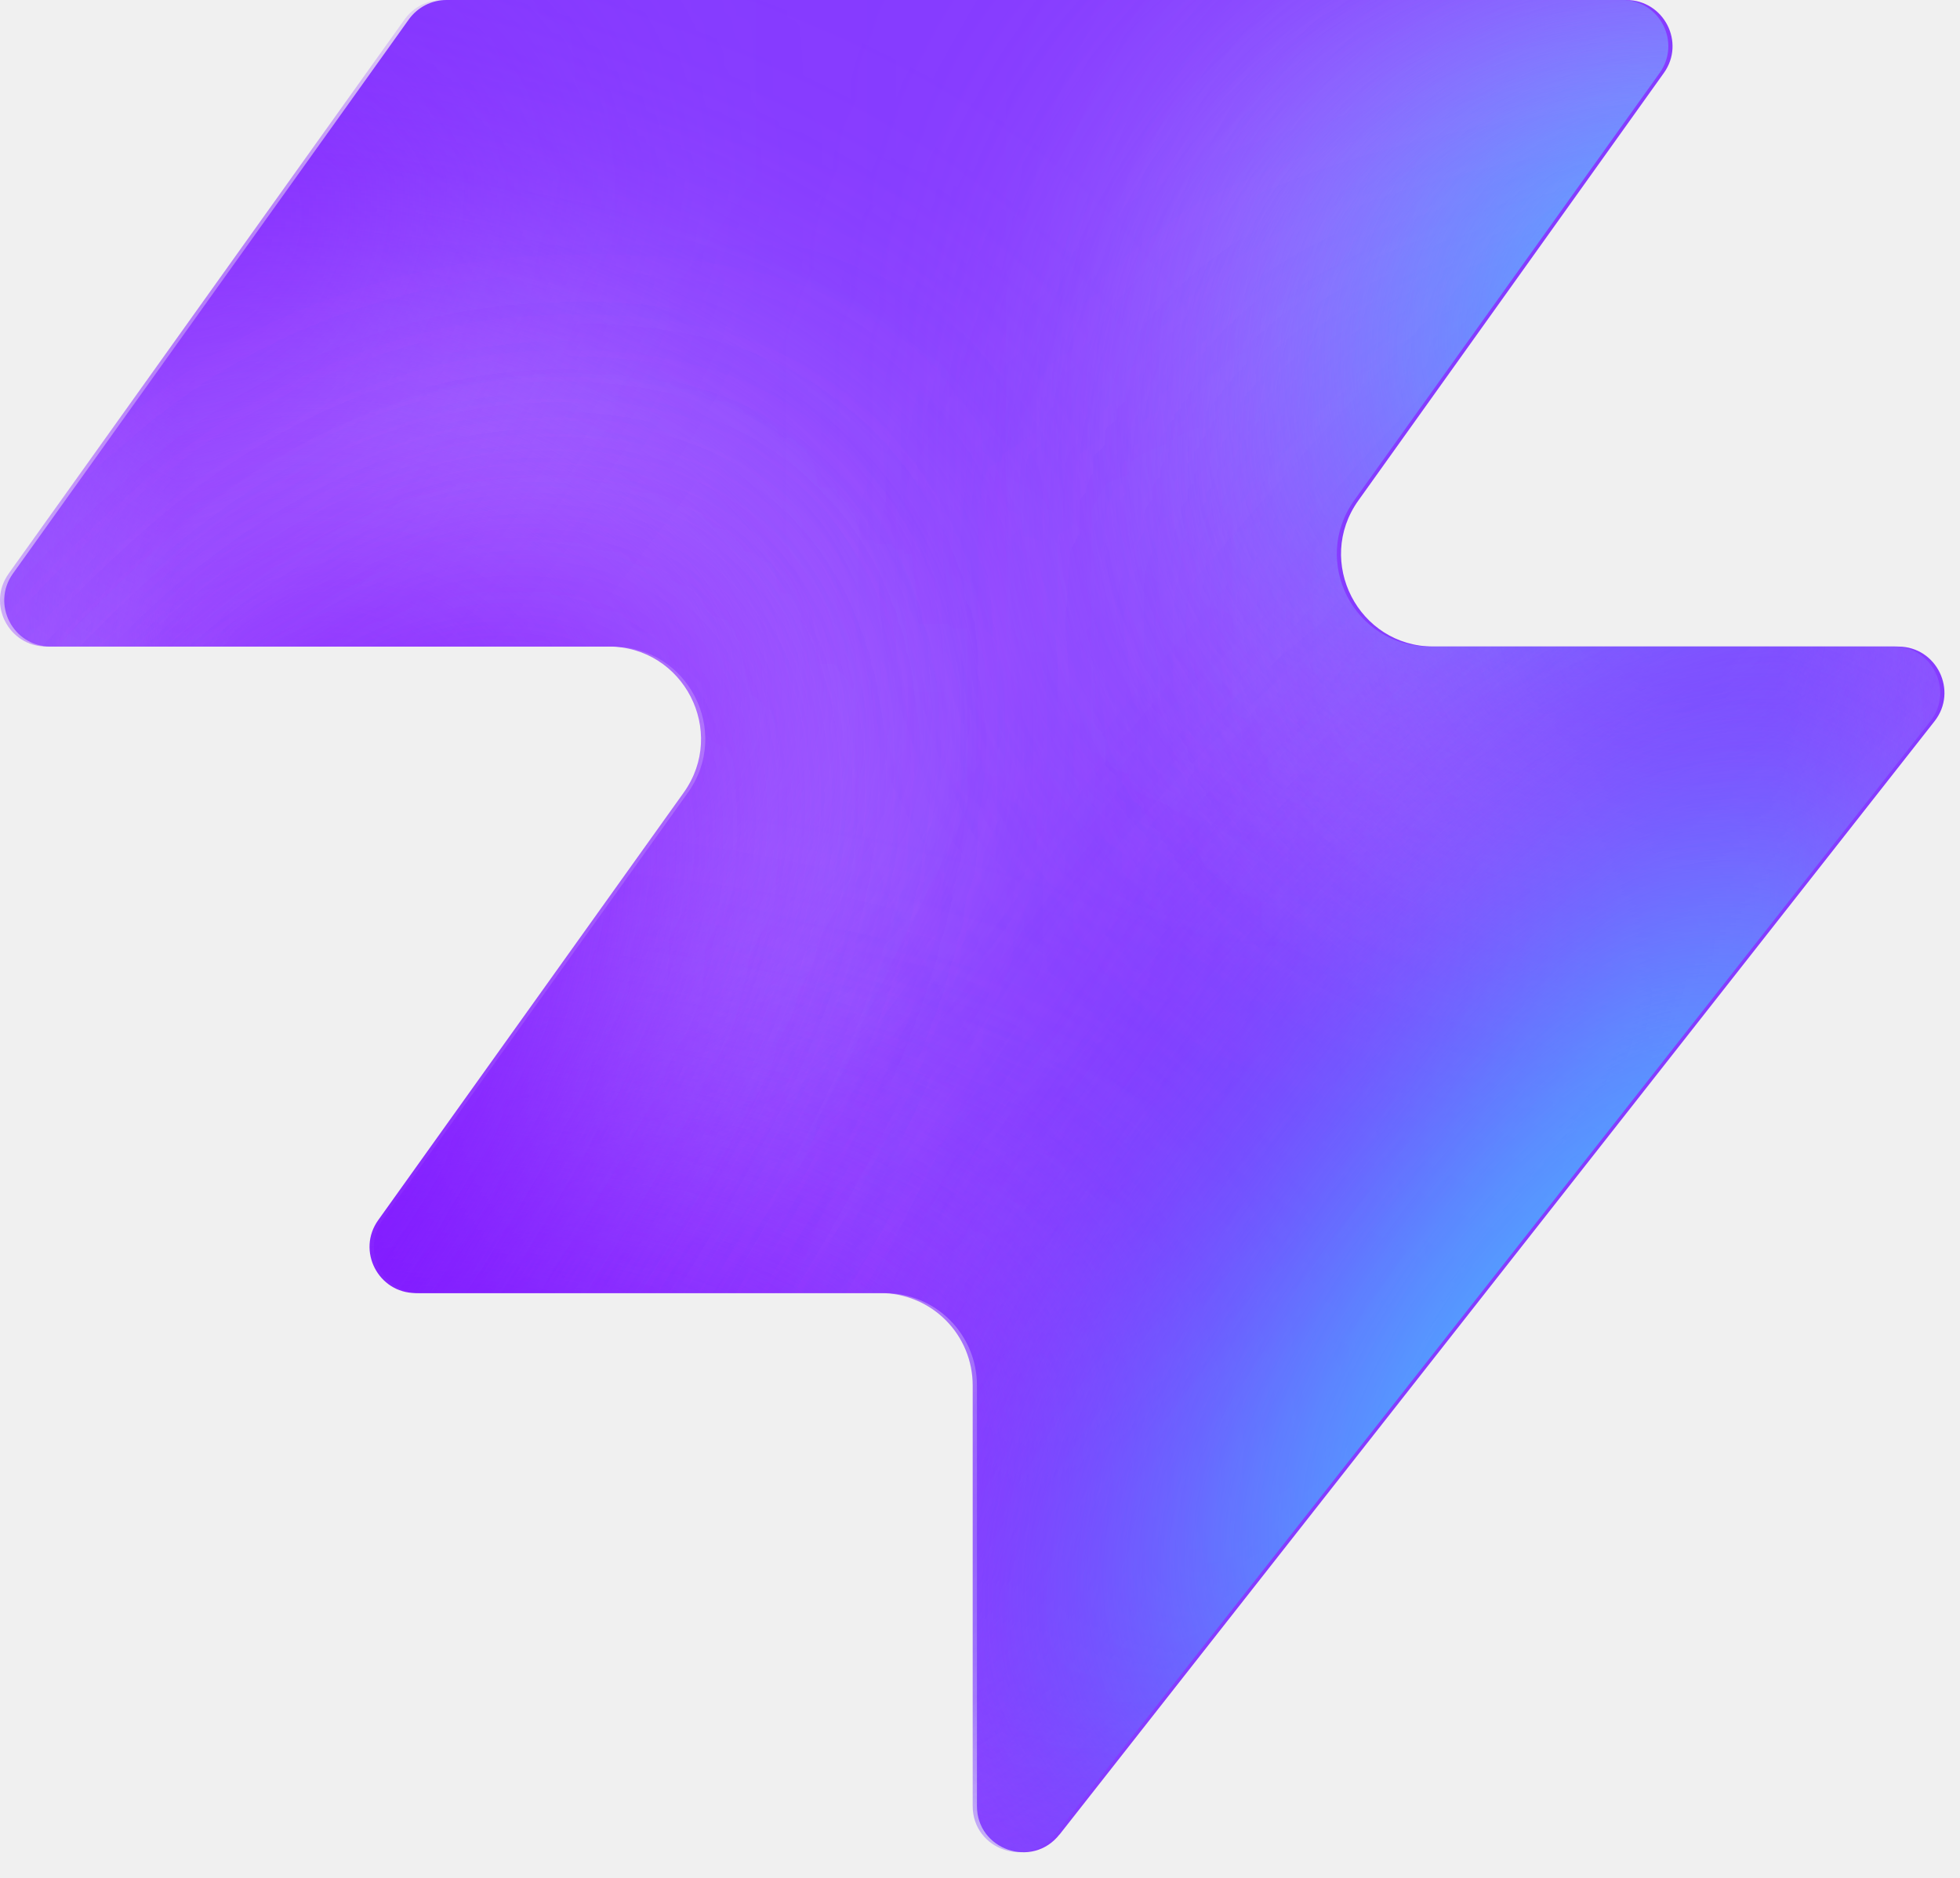
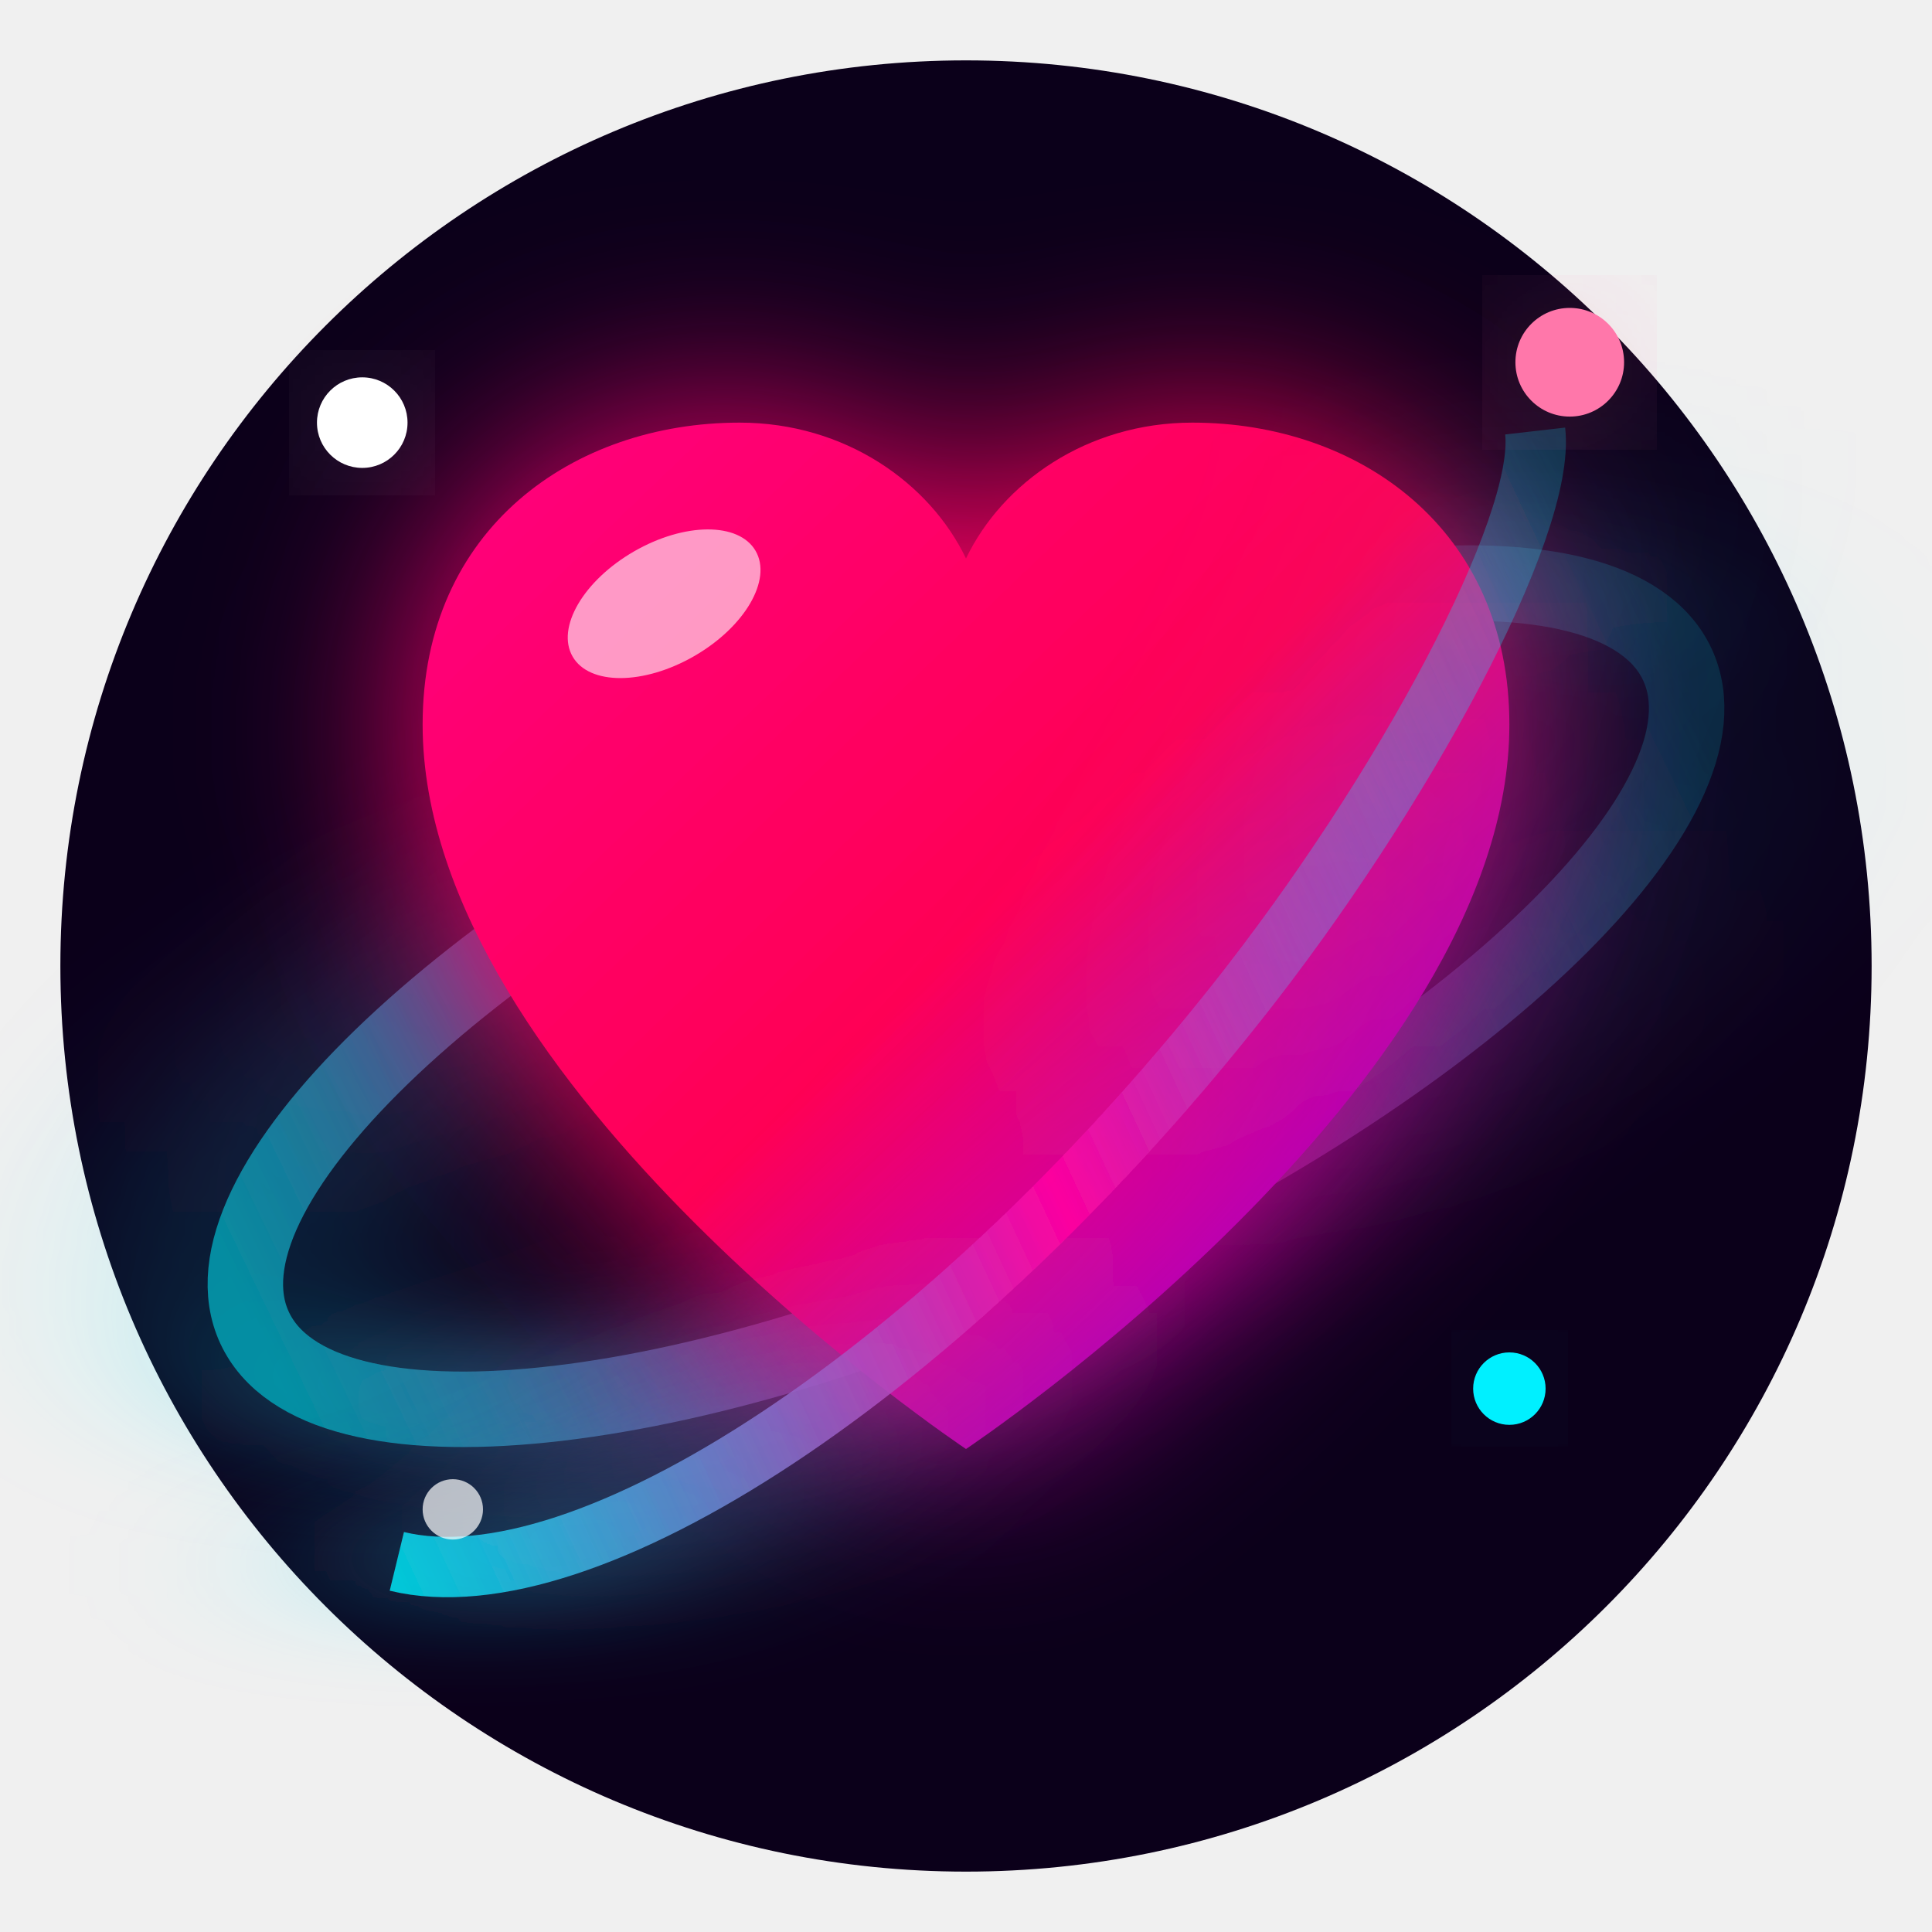
- <svg xmlns="http://www.w3.org/2000/svg" width="48" height="46" fill="none" viewBox="0 0 48 46">
-   <path fill="#863bff" d="M25.946 44.938c-.664.845-2.021.375-2.021-.698V33.937a2.26 2.26 0 0 0-2.262-2.262H10.287c-.92 0-1.456-1.04-.92-1.788l7.48-10.471c1.07-1.497 0-3.578-1.842-3.578H1.237c-.92 0-1.456-1.04-.92-1.788L10.013.474c.214-.297.556-.474.92-.474h28.894c.92 0 1.456 1.04.92 1.788l-7.48 10.471c-1.07 1.498 0 3.579 1.842 3.579h11.377c.943 0 1.473 1.088.89 1.83L25.947 44.94z" style="fill:#863bff;fill:color(display-p3 .525 .23 1);fill-opacity:1" />
-   <mask id="a" width="48" height="46" x="0" y="0" maskUnits="userSpaceOnUse" style="mask-type:alpha">
-     <path fill="#000" d="M25.842 44.938c-.664.844-2.021.375-2.021-.698V33.937a2.26 2.26 0 0 0-2.262-2.262H10.183c-.92 0-1.456-1.04-.92-1.788l7.48-10.471c1.07-1.498 0-3.579-1.842-3.579H1.133c-.92 0-1.456-1.04-.92-1.787L9.91.473c.214-.297.556-.474.92-.474h28.894c.92 0 1.456 1.04.92 1.788l-7.48 10.471c-1.07 1.498 0 3.578 1.842 3.578h11.377c.943 0 1.473 1.088.89 1.832L25.843 44.94z" style="fill:#000;fill-opacity:1" />
-   </mask>
-   <g mask="url(#a)">
-     <g filter="url(#b)">
-       <ellipse cx="5.508" cy="14.704" fill="#ede6ff" rx="5.508" ry="14.704" style="fill:#ede6ff;fill:color(display-p3 .927 .903 1);fill-opacity:1" transform="matrix(.00324 1 1 -.00324 -4.47 31.516)" />
-     </g>
-     <g filter="url(#c)">
-       <ellipse cx="10.399" cy="29.851" fill="#ede6ff" rx="10.399" ry="29.851" style="fill:#ede6ff;fill:color(display-p3 .927 .903 1);fill-opacity:1" transform="matrix(.00324 1 1 -.00324 -39.328 7.883)" />
-     </g>
-     <g filter="url(#d)">
-       <ellipse cx="5.508" cy="30.487" fill="#7e14ff" rx="5.508" ry="30.487" style="fill:#7e14ff;fill:color(display-p3 .492 .077 1);fill-opacity:1" transform="rotate(89.814 -25.913 -14.639)scale(1 -1)" />
-     </g>
-     <g filter="url(#e)">
-       <ellipse cx="5.508" cy="30.599" fill="#7e14ff" rx="5.508" ry="30.599" style="fill:#7e14ff;fill:color(display-p3 .492 .077 1);fill-opacity:1" transform="rotate(89.814 -32.644 -3.334)scale(1 -1)" />
-     </g>
-     <g filter="url(#f)">
-       <ellipse cx="5.508" cy="30.599" fill="#7e14ff" rx="5.508" ry="30.599" style="fill:#7e14ff;fill:color(display-p3 .492 .077 1);fill-opacity:1" transform="matrix(.00324 1 1 -.00324 -34.34 30.47)" />
-     </g>
-     <g filter="url(#g)">
-       <ellipse cx="14.072" cy="22.078" fill="#ede6ff" rx="14.072" ry="22.078" style="fill:#ede6ff;fill:color(display-p3 .927 .903 1);fill-opacity:1" transform="rotate(93.35 24.506 48.493)scale(-1 1)" />
-     </g>
-     <g filter="url(#h)">
-       <ellipse cx="3.47" cy="21.501" fill="#7e14ff" rx="3.47" ry="21.501" style="fill:#7e14ff;fill:color(display-p3 .492 .077 1);fill-opacity:1" transform="rotate(89.009 28.708 47.59)scale(-1 1)" />
-     </g>
-     <g filter="url(#i)">
-       <ellipse cx="3.47" cy="21.501" fill="#7e14ff" rx="3.47" ry="21.501" style="fill:#7e14ff;fill:color(display-p3 .492 .077 1);fill-opacity:1" transform="rotate(89.009 28.708 47.59)scale(-1 1)" />
-     </g>
-     <g filter="url(#j)">
-       <ellipse cx=".387" cy="8.972" fill="#7e14ff" rx="4.407" ry="29.108" style="fill:#7e14ff;fill:color(display-p3 .492 .077 1);fill-opacity:1" transform="rotate(39.51 .387 8.972)" />
-     </g>
-     <g filter="url(#k)">
-       <ellipse cx="47.523" cy="-6.092" fill="#7e14ff" rx="4.407" ry="29.108" style="fill:#7e14ff;fill:color(display-p3 .492 .077 1);fill-opacity:1" transform="rotate(37.892 47.523 -6.092)" />
-     </g>
-     <g filter="url(#l)">
-       <ellipse cx="41.412" cy="6.333" fill="#47bfff" rx="5.971" ry="9.665" style="fill:#47bfff;fill:color(display-p3 .28 .748 1);fill-opacity:1" transform="rotate(37.892 41.412 6.333)" />
-     </g>
-     <g filter="url(#m)">
-       <ellipse cx="-1.879" cy="38.332" fill="#7e14ff" rx="4.407" ry="29.108" style="fill:#7e14ff;fill:color(display-p3 .492 .077 1);fill-opacity:1" transform="rotate(37.892 -1.88 38.332)" />
-     </g>
-     <g filter="url(#n)">
-       <ellipse cx="-1.879" cy="38.332" fill="#7e14ff" rx="4.407" ry="29.108" style="fill:#7e14ff;fill:color(display-p3 .492 .077 1);fill-opacity:1" transform="rotate(37.892 -1.88 38.332)" />
-     </g>
-     <g filter="url(#o)">
-       <ellipse cx="35.651" cy="29.907" fill="#7e14ff" rx="4.407" ry="29.108" style="fill:#7e14ff;fill:color(display-p3 .492 .077 1);fill-opacity:1" transform="rotate(37.892 35.651 29.907)" />
-     </g>
-     <g filter="url(#p)">
-       <ellipse cx="38.418" cy="32.4" fill="#47bfff" rx="5.971" ry="15.297" style="fill:#47bfff;fill:color(display-p3 .28 .748 1);fill-opacity:1" transform="rotate(37.892 38.418 32.4)" />
-     </g>
-   </g>
+ <svg xmlns="http://www.w3.org/2000/svg" viewBox="0 0 64 64" width="64" height="64">
  <defs>
-     <filter id="b" width="60.045" height="41.654" x="-19.77" y="16.149" color-interpolation-filters="sRGB" filterUnits="userSpaceOnUse">
-       <feFlood flood-opacity="0" result="BackgroundImageFix" />
-       <feBlend in="SourceGraphic" in2="BackgroundImageFix" result="shape" />
-       <feGaussianBlur result="effect1_foregroundBlur_2002_17158" stdDeviation="7.659" />
-     </filter>
-     <filter id="c" width="90.34" height="51.437" x="-54.613" y="-7.533" color-interpolation-filters="sRGB" filterUnits="userSpaceOnUse">
-       <feFlood flood-opacity="0" result="BackgroundImageFix" />
-       <feBlend in="SourceGraphic" in2="BackgroundImageFix" result="shape" />
-       <feGaussianBlur result="effect1_foregroundBlur_2002_17158" stdDeviation="7.659" />
-     </filter>
-     <filter id="d" width="79.355" height="29.4" x="-49.64" y="2.03" color-interpolation-filters="sRGB" filterUnits="userSpaceOnUse">
-       <feFlood flood-opacity="0" result="BackgroundImageFix" />
-       <feBlend in="SourceGraphic" in2="BackgroundImageFix" result="shape" />
-       <feGaussianBlur result="effect1_foregroundBlur_2002_17158" stdDeviation="4.596" />
-     </filter>
-     <filter id="e" width="79.579" height="29.4" x="-45.045" y="20.029" color-interpolation-filters="sRGB" filterUnits="userSpaceOnUse">
-       <feFlood flood-opacity="0" result="BackgroundImageFix" />
-       <feBlend in="SourceGraphic" in2="BackgroundImageFix" result="shape" />
-       <feGaussianBlur result="effect1_foregroundBlur_2002_17158" stdDeviation="4.596" />
-     </filter>
-     <filter id="f" width="79.579" height="29.4" x="-43.513" y="21.178" color-interpolation-filters="sRGB" filterUnits="userSpaceOnUse">
-       <feFlood flood-opacity="0" result="BackgroundImageFix" />
-       <feBlend in="SourceGraphic" in2="BackgroundImageFix" result="shape" />
-       <feGaussianBlur result="effect1_foregroundBlur_2002_17158" stdDeviation="4.596" />
-     </filter>
-     <filter id="g" width="74.749" height="58.852" x="15.756" y="-17.901" color-interpolation-filters="sRGB" filterUnits="userSpaceOnUse">
-       <feFlood flood-opacity="0" result="BackgroundImageFix" />
-       <feBlend in="SourceGraphic" in2="BackgroundImageFix" result="shape" />
-       <feGaussianBlur result="effect1_foregroundBlur_2002_17158" stdDeviation="7.659" />
-     </filter>
-     <filter id="h" width="61.377" height="25.362" x="23.548" y="2.284" color-interpolation-filters="sRGB" filterUnits="userSpaceOnUse">
-       <feFlood flood-opacity="0" result="BackgroundImageFix" />
-       <feBlend in="SourceGraphic" in2="BackgroundImageFix" result="shape" />
-       <feGaussianBlur result="effect1_foregroundBlur_2002_17158" stdDeviation="4.596" />
-     </filter>
-     <filter id="i" width="61.377" height="25.362" x="23.548" y="2.284" color-interpolation-filters="sRGB" filterUnits="userSpaceOnUse">
-       <feFlood flood-opacity="0" result="BackgroundImageFix" />
-       <feBlend in="SourceGraphic" in2="BackgroundImageFix" result="shape" />
-       <feGaussianBlur result="effect1_foregroundBlur_2002_17158" stdDeviation="4.596" />
-     </filter>
-     <filter id="j" width="56.045" height="63.649" x="-27.636" y="-22.853" color-interpolation-filters="sRGB" filterUnits="userSpaceOnUse">
-       <feFlood flood-opacity="0" result="BackgroundImageFix" />
-       <feBlend in="SourceGraphic" in2="BackgroundImageFix" result="shape" />
-       <feGaussianBlur result="effect1_foregroundBlur_2002_17158" stdDeviation="4.596" />
-     </filter>
-     <filter id="k" width="54.814" height="64.646" x="20.116" y="-38.415" color-interpolation-filters="sRGB" filterUnits="userSpaceOnUse">
-       <feFlood flood-opacity="0" result="BackgroundImageFix" />
-       <feBlend in="SourceGraphic" in2="BackgroundImageFix" result="shape" />
-       <feGaussianBlur result="effect1_foregroundBlur_2002_17158" stdDeviation="4.596" />
-     </filter>
-     <filter id="l" width="33.541" height="35.313" x="24.641" y="-11.323" color-interpolation-filters="sRGB" filterUnits="userSpaceOnUse">
-       <feFlood flood-opacity="0" result="BackgroundImageFix" />
-       <feBlend in="SourceGraphic" in2="BackgroundImageFix" result="shape" />
-       <feGaussianBlur result="effect1_foregroundBlur_2002_17158" stdDeviation="4.596" />
-     </filter>
-     <filter id="m" width="54.814" height="64.646" x="-29.286" y="6.009" color-interpolation-filters="sRGB" filterUnits="userSpaceOnUse">
-       <feFlood flood-opacity="0" result="BackgroundImageFix" />
-       <feBlend in="SourceGraphic" in2="BackgroundImageFix" result="shape" />
-       <feGaussianBlur result="effect1_foregroundBlur_2002_17158" stdDeviation="4.596" />
-     </filter>
-     <filter id="n" width="54.814" height="64.646" x="-29.286" y="6.009" color-interpolation-filters="sRGB" filterUnits="userSpaceOnUse">
-       <feFlood flood-opacity="0" result="BackgroundImageFix" />
-       <feBlend in="SourceGraphic" in2="BackgroundImageFix" result="shape" />
-       <feGaussianBlur result="effect1_foregroundBlur_2002_17158" stdDeviation="4.596" />
-     </filter>
-     <filter id="o" width="54.814" height="64.646" x="8.244" y="-2.416" color-interpolation-filters="sRGB" filterUnits="userSpaceOnUse">
-       <feFlood flood-opacity="0" result="BackgroundImageFix" />
-       <feBlend in="SourceGraphic" in2="BackgroundImageFix" result="shape" />
-       <feGaussianBlur result="effect1_foregroundBlur_2002_17158" stdDeviation="4.596" />
-     </filter>
-     <filter id="p" width="39.409" height="43.623" x="18.713" y="10.588" color-interpolation-filters="sRGB" filterUnits="userSpaceOnUse">
-       <feFlood flood-opacity="0" result="BackgroundImageFix" />
-       <feBlend in="SourceGraphic" in2="BackgroundImageFix" result="shape" />
-       <feGaussianBlur result="effect1_foregroundBlur_2002_17158" stdDeviation="4.596" />
+     <linearGradient id="heartGrad" x1="0%" y1="0%" x2="100%" y2="100%">
+       <stop offset="0%" stop-color="#ff007f" />
+       <stop offset="50%" stop-color="#ff0055" />
+       <stop offset="100%" stop-color="#7900ff" />
+     </linearGradient>
+     <linearGradient id="ringGrad" x1="0%" y1="0%" x2="100%" y2="0%">
+       <stop offset="0%" stop-color="#00f0ff" stop-opacity="0.8" />
+       <stop offset="50%" stop-color="#ff00a0" stop-opacity="0.9" />
+       <stop offset="100%" stop-color="#00f0ff" stop-opacity="0.2" />
+     </linearGradient>
+     <filter id="glow" x="-30%" y="-30%" width="160%" height="160%">
+       <feGaussianBlur stdDeviation="3.5" result="blur" />
+       <feMerge>
+         <feMergeNode in="blur" />
+         <feMergeNode in="SourceGraphic" />
+       </feMerge>
    </filter>
  </defs>
+   <circle cx="32" cy="32" r="30" fill="#0b001a" />
+   <ellipse cx="32" cy="33" rx="26" ry="9" fill="none" stroke="url(#ringGrad)" stroke-width="2.5" transform="rotate(-25 32 33)" filter="url(#glow)" opacity="0.7" />
+   <path d="M32 48 C32 48, 14 36, 14 24 C14 17.5, 19 14, 24.5 14 C28 14, 30.8 16, 32 18.5 C33.2 16, 36 14, 39.5 14 C45 14, 50 17.5, 50 24 C50 36, 32 48, 32 48 Z" fill="url(#heartGrad)" filter="url(#glow)" />
+   <ellipse cx="22" cy="20" rx="3.5" ry="2" fill="#ffffff" opacity="0.6" transform="rotate(-30 22 20)" />
+   <path d="M7 42 C12 46, 26 44, 40 37 C48 33, 56 27, 57 24" fill="none" stroke="url(#ringGrad)" stroke-width="2" transform="rotate(-25 32 33)" filter="url(#glow)" />
+   <circle cx="12" cy="14" r="1.5" fill="#ffffff" filter="url(#glow)" />
+   <circle cx="50" cy="46" r="1.2" fill="#00f0ff" filter="url(#glow)" />
+   <circle cx="52" cy="12" r="1.8" fill="#ff77aa" filter="url(#glow)" />
+   <circle cx="15" cy="50" r="1" fill="#ffffff" opacity="0.7" />
</svg>
